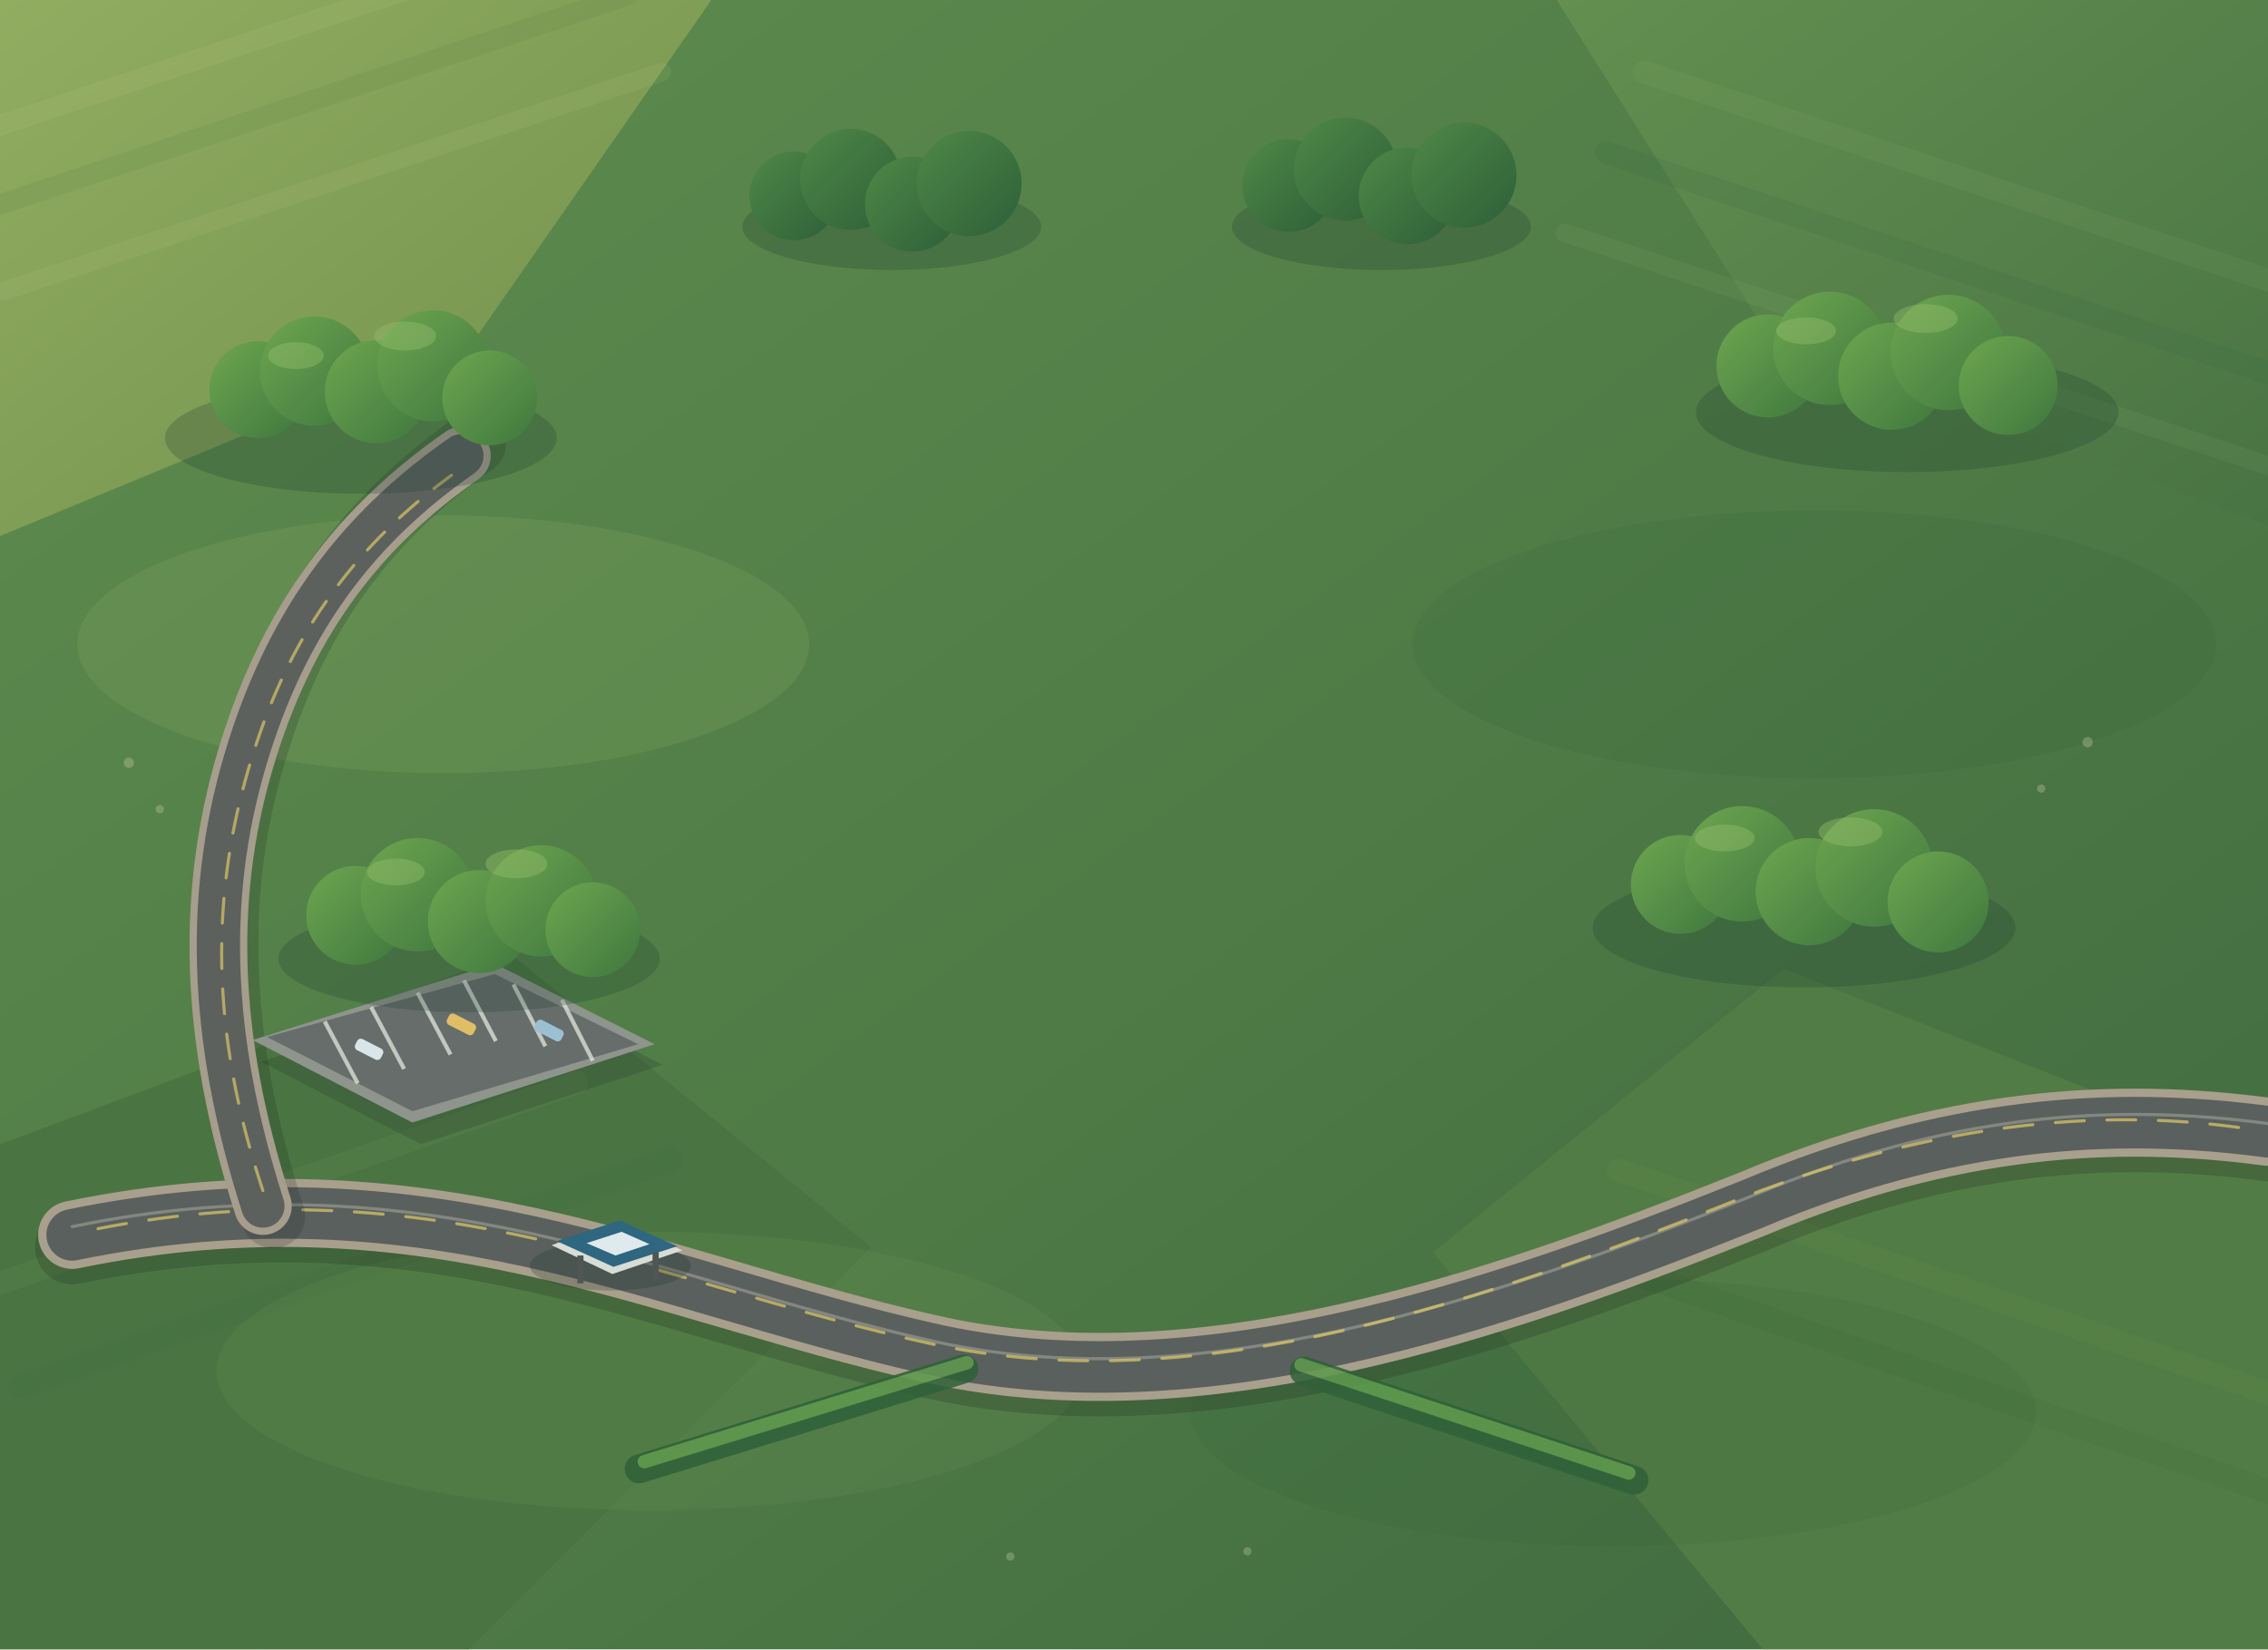
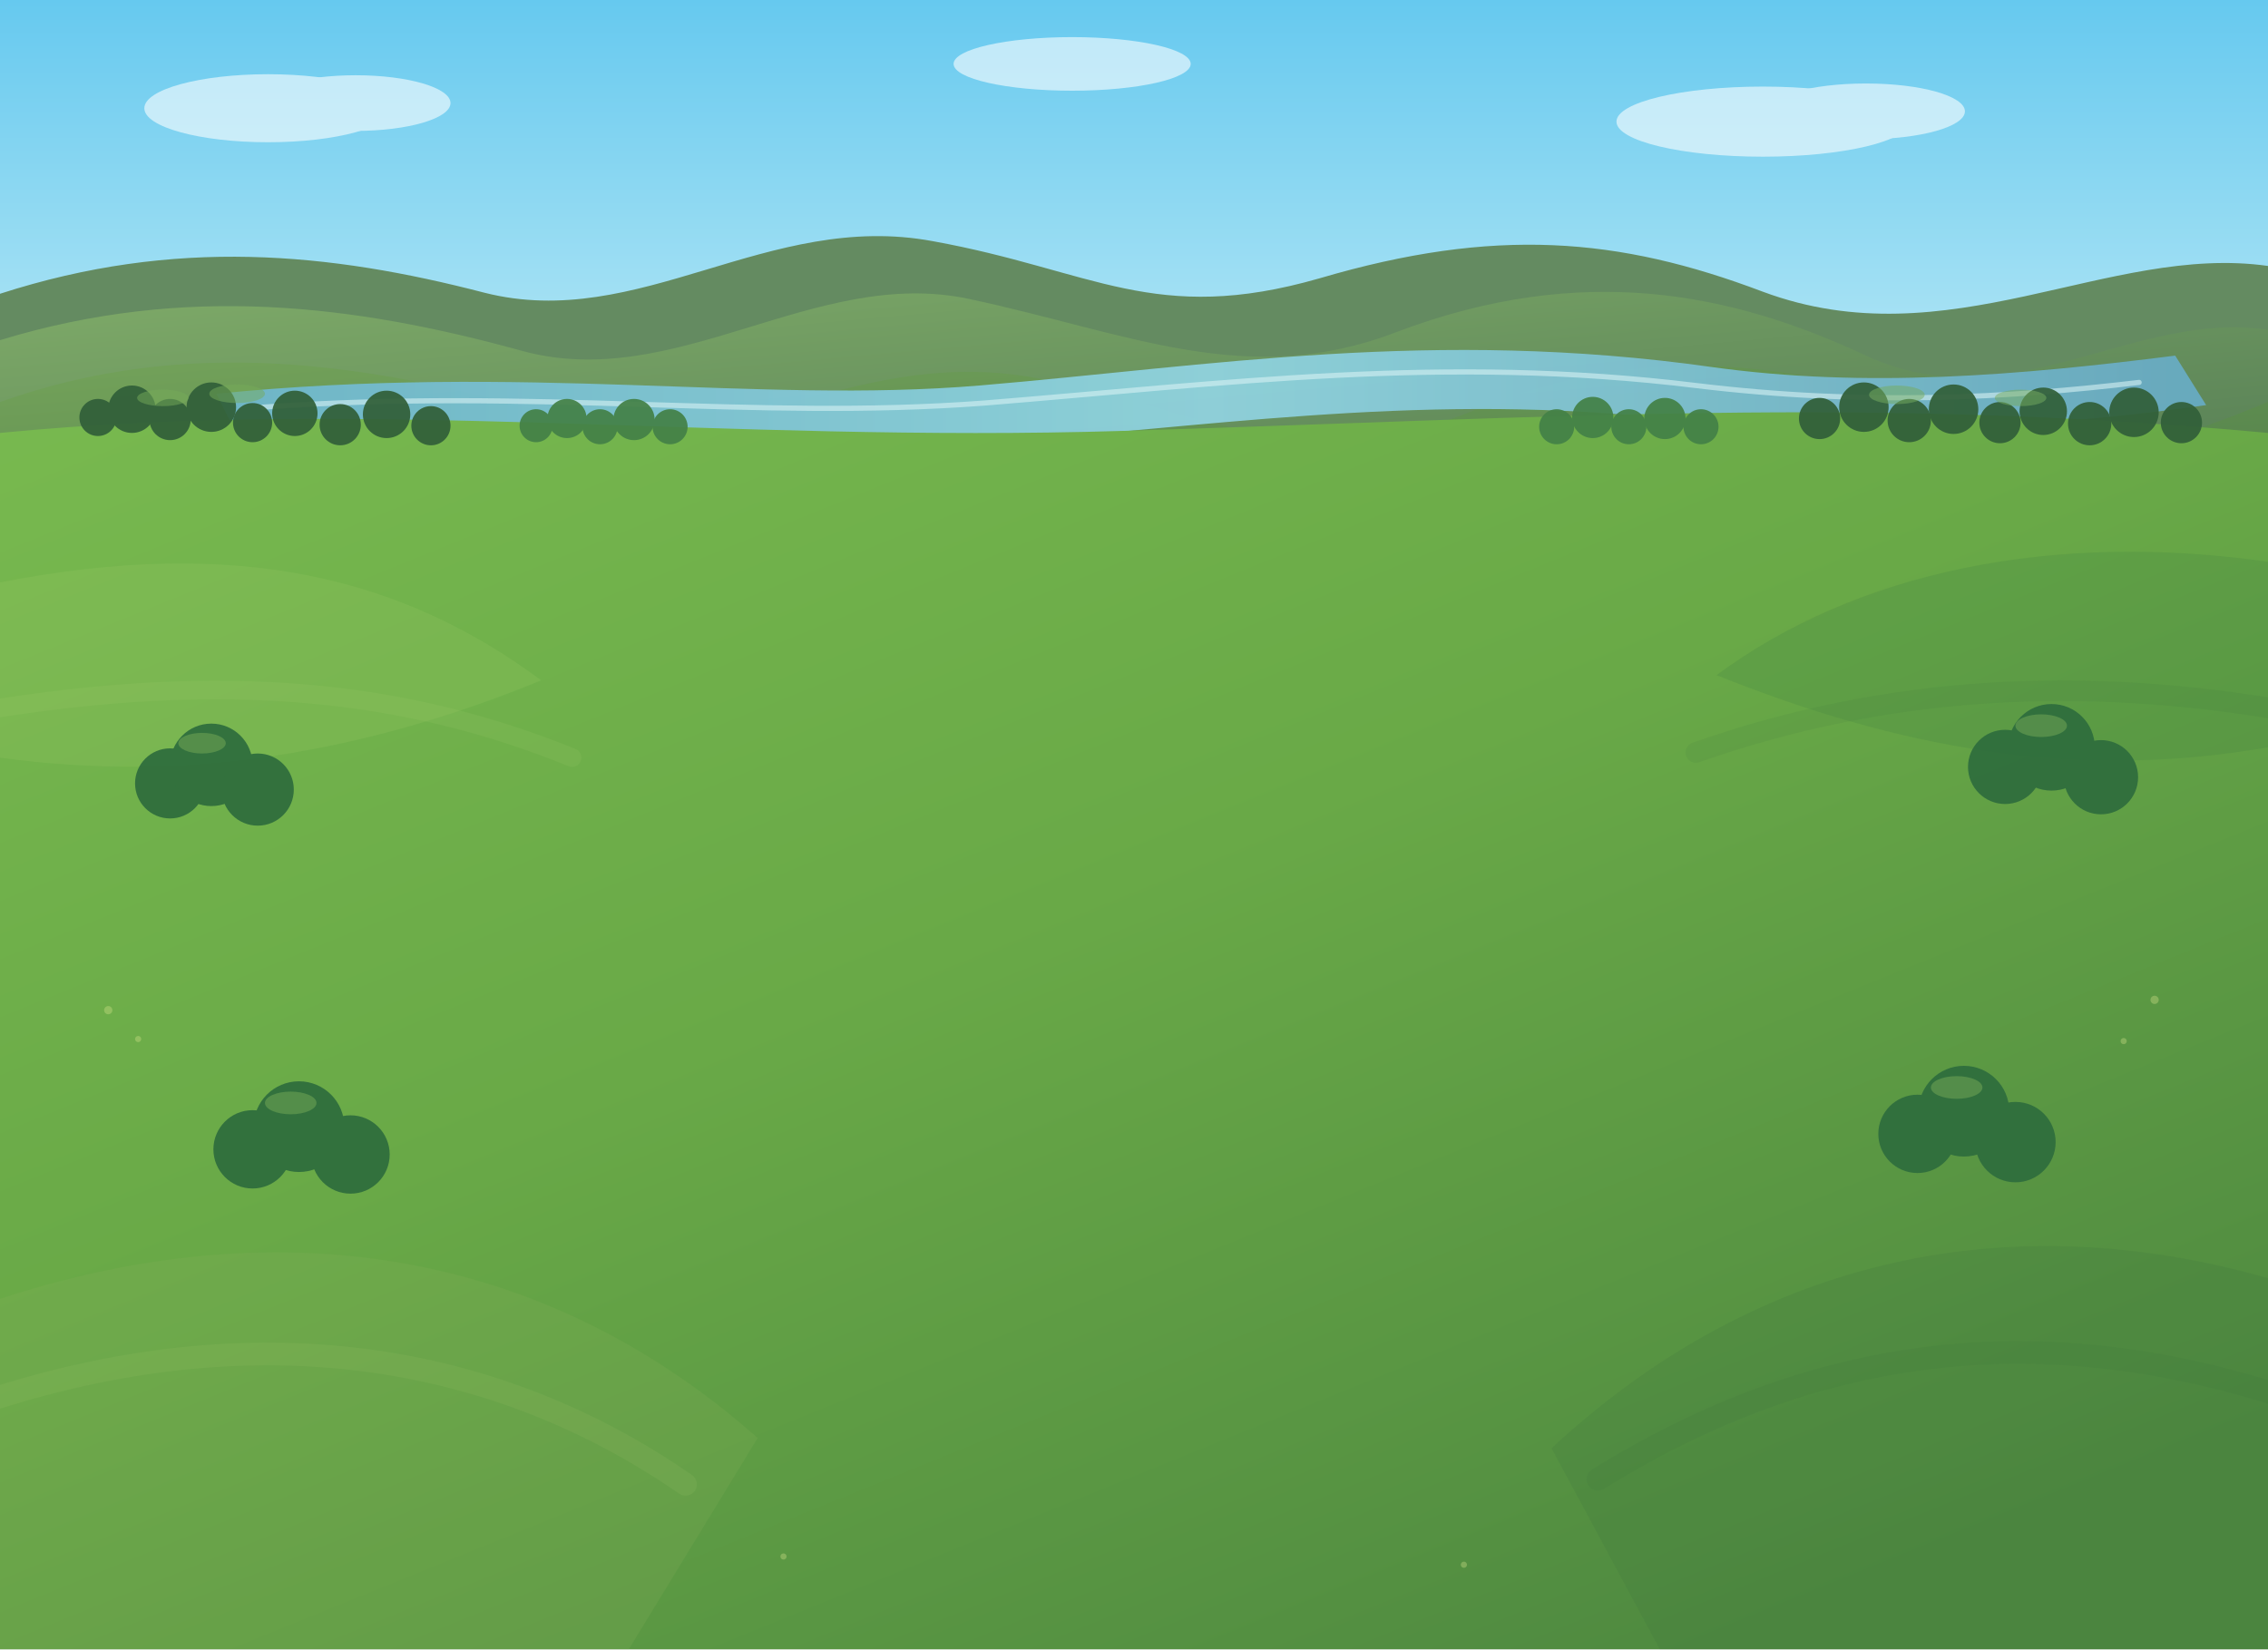
<svg xmlns="http://www.w3.org/2000/svg" width="2200" height="1600" viewBox="0 0 2200 1600">
  <defs>
-     <linearGradient id="grassBase" x1="0" y1="0" x2="1" y2="1">
-       <stop offset="0" stop-color="#5f8c4e" />
-       <stop offset="0.52" stop-color="#4f7c46" />
-       <stop offset="1" stop-color="#3f6940" />
+     <linearGradient id="sky" x1="0" y1="0" x2="0" y2="1">
+       <stop offset="0" stop-color="#66c9ef" />
+       <stop offset="1" stop-color="#b7e8f5" />
    </linearGradient>
-     <linearGradient id="fieldWarm" x1="0" y1="0" x2="1" y2="1">
-       <stop offset="0" stop-color="#91ad60" />
-       <stop offset="1" stop-color="#718f4d" />
+     <linearGradient id="grass" x1="0" y1="0" x2="0.75" y2="1">
+       <stop offset="0" stop-color="#78b94f" />
+       <stop offset="0.48" stop-color="#69a947" />
+       <stop offset="1" stop-color="#4f8a40" />
    </linearGradient>
-     <linearGradient id="fieldCool" x1="0" y1="0" x2="1" y2="1">
-       <stop offset="0" stop-color="#648f51" />
-       <stop offset="1" stop-color="#487443" />
+     <linearGradient id="farHill" x1="0" y1="0" x2="1" y2="1">
+       <stop offset="0" stop-color="#7eaa68" />
+       <stop offset="1" stop-color="#557d55" />
    </linearGradient>
-     <linearGradient id="treeLight" x1="0" y1="0" x2="1" y2="1">
-       <stop offset="0" stop-color="#6ea650" />
-       <stop offset="1" stop-color="#3f773f" />
+     <linearGradient id="nearHill" x1="0" y1="0" x2="1" y2="1">
+       <stop offset="0" stop-color="#73a25a" />
+       <stop offset="1" stop-color="#4f7d49" />
    </linearGradient>
-     <linearGradient id="treeDark" x1="0" y1="0" x2="1" y2="1">
-       <stop offset="0" stop-color="#4f8846" />
-       <stop offset="1" stop-color="#2e5f39" />
+     <linearGradient id="water" x1="0" y1="0" x2="1" y2="0">
+       <stop offset="0" stop-color="#6eb8cf" />
+       <stop offset="0.5" stop-color="#91d4e2" />
+       <stop offset="1" stop-color="#67abc5" />
    </linearGradient>
  </defs>
-   <rect width="2200" height="1600" fill="url(#grassBase)" />
-   <polygon points="0,0 690,0 460,330 0,520" fill="url(#fieldWarm)" />
-   <polygon points="1510,0 2200,0 2200,510 1715,325" fill="url(#fieldCool)" />
-   <polygon points="0,1110 495,925 845,1210 455,1600 0,1600" fill="#4a7542" />
-   <polygon points="1390,1215 1730,940 2200,1125 2200,1600 1710,1600" fill="#527c45" />
-   <g fill="none" stroke-linecap="round">
-     <path d="M-40 135 L560 -65" stroke="#c0cf87" stroke-opacity=".12" stroke-width="20" />
-     <path d="M-20 205 L610 -5" stroke="#4f793f" stroke-opacity=".13" stroke-width="20" />
-     <path d="M5 282 L642 70" stroke="#d7d998" stroke-opacity=".09" stroke-width="18" />
-     <path d="M1595 70 L2240 285" stroke="#94b36f" stroke-opacity=".11" stroke-width="22" />
-     <path d="M1558 148 L2225 370" stroke="#315f3d" stroke-opacity=".12" stroke-width="22" />
-     <path d="M1518 226 L2210 455" stroke="#aec182" stroke-opacity=".08" stroke-width="18" />
-     <path d="M-15 1250 L560 1050" stroke="#85a45d" stroke-opacity=".10" stroke-width="22" />
-     <path d="M20 1345 L650 1125" stroke="#2e5f38" stroke-opacity=".11" stroke-width="24" />
-     <path d="M1570 1135 L2225 1360" stroke="#779b59" stroke-opacity=".11" stroke-width="22" />
-     <path d="M1528 1215 L2210 1450" stroke="#315f39" stroke-opacity=".10" stroke-width="24" />
+   <rect width="2200" height="395" fill="url(#sky)" />
+   <g fill="#ffffff" opacity=".58">
+     <ellipse cx="260" cy="105" rx="120" ry="33" />
+     <ellipse cx="345" cy="100" rx="92" ry="27" />
+     <ellipse cx="1710" cy="118" rx="142" ry="34" />
+     <ellipse cx="1810" cy="108" rx="96" ry="27" />
+     <ellipse cx="1040" cy="62" rx="115" ry="26" />
  </g>
-   <g opacity=".15">
-     <ellipse cx="430" cy="625" rx="355" ry="125" fill="#a0bd72" />
-     <ellipse cx="1760" cy="625" rx="390" ry="130" fill="#2d6039" />
-     <ellipse cx="630" cy="1330" rx="420" ry="135" fill="#789a59" />
-     <ellipse cx="1565" cy="1370" rx="410" ry="130" fill="#315f39" />
-   </g>
-   <g fill="none" stroke-linejoin="round" stroke-linecap="round">
-     <path d="M70 1210 C410 1140 635 1260 900 1320 C1160 1380 1450 1280 1700 1180 C1890 1100 2050 1090 2200 1110" stroke="#181d1d" stroke-opacity=".20" stroke-width="72" />
-     <path d="M70 1198 C410 1128 635 1248 900 1308 C1160 1368 1450 1268 1700 1168 C1890 1088 2050 1078 2200 1098" stroke="#a99f8d" stroke-width="66" />
-     <path d="M70 1198 C410 1128 635 1248 900 1308 C1160 1368 1450 1268 1700 1168 C1890 1088 2050 1078 2200 1098" stroke="#5a605d" stroke-width="50" />
-     <path d="M70 1190 C410 1120 635 1240 900 1300 C1160 1360 1450 1260 1700 1160 C1890 1080 2050 1070 2200 1090" stroke="#e7e2d5" stroke-opacity=".30" stroke-width="3" />
-     <path d="M95 1192 C420 1128 642 1247 905 1304 C1165 1360 1445 1260 1690 1162 C1890 1084 2052 1076 2180 1095" stroke="#dfc967" stroke-opacity=".70" stroke-width="3" stroke-dasharray="28 22" />
-     <path d="M265 1180 C210 1010 205 860 250 720 C290 590 360 500 460 430" stroke="#191e1e" stroke-opacity=".18" stroke-width="62" />
-     <path d="M255 1170 C202 1005 198 862 242 724 C282 598 350 510 448 442" stroke="#a69d8c" stroke-width="56" />
-     <path d="M255 1170 C202 1005 198 862 242 724 C282 598 350 510 448 442" stroke="#5c615e" stroke-width="42" />
-     <path d="M255 1155 C204 1002 203 866 245 733 C283 610 348 527 438 461" stroke="#dfc967" stroke-opacity=".68" stroke-width="3" stroke-dasharray="24 20" />
-   </g>
-   <g transform="translate(245 945)">
-     <polygon points="0,75 235,0 390,78 155,155" fill="#202526" opacity=".20" transform="translate(8 10)" />
-     <polygon points="0,64 235,-10 390,68 155,144" fill="#8f948d" />
-     <polygon points="14,61 235,0 374,68 155,133" fill="#666d6a" />
-     <g stroke="#dfe3dc" stroke-width="4" opacity=".76">
-       <line x1="70" y1="46" x2="102" y2="106" />
-       <line x1="115" y1="32" x2="147" y2="92" />
-       <line x1="160" y1="18" x2="192" y2="78" />
-       <line x1="205" y1="6" x2="236" y2="65" />
-       <line x1="253" y1="10" x2="284" y2="70" />
-       <line x1="300" y1="25" x2="330" y2="84" />
+   <path d="M0 285 C170 230 320 245 470 284 C620 322 745 204 905 234 C1060 262 1120 316 1280 270 C1450 220 1570 230 1710 283 C1890 350 2045 236 2200 258 L2200 450 L0 450 Z" fill="#648b61" />
+   <path d="M0 330 C180 275 345 296 505 340 C655 382 790 258 940 290 C1095 323 1210 378 1355 322 C1535 254 1680 284 1810 345 C1950 410 2070 300 2200 320 L2200 485 L0 485 Z" fill="url(#farHill)" />
+   <path d="M0 390 C180 326 355 350 545 405 C705 450 820 338 995 365 C1148 390 1260 468 1430 398 C1600 328 1755 351 1920 413 C2040 458 2125 420 2200 390 L2200 530 L0 530 Z" fill="url(#nearHill)" />
+   <path d="M210 382 C510 352 735 392 950 374 C1175 355 1390 318 1660 356 C1810 377 1960 364 2110 345 L2140 393 C1950 420 1770 422 1605 405 C1370 381 1160 416 950 430 C700 447 460 413 235 432 Z" fill="url(#water)" opacity=".92" />
+   <path d="M255 395 C520 376 730 408 955 391 C1190 372 1400 344 1645 374 C1810 394 1948 386 2075 371" fill="none" stroke="#d9f3f5" stroke-opacity=".58" stroke-width="5" stroke-linecap="round" />
+   <path d="M0 420 C360 385 700 430 1090 418 C1515 405 1810 384 2200 420 L2200 1600 L0 1600 Z" fill="url(#grass)" />
+   <g opacity=".93">
+     <g fill="#315f39">
+       <circle cx="95" cy="405" r="18" />
+       <circle cx="128" cy="397" r="23" />
+       <circle cx="165" cy="407" r="20" />
+       <circle cx="205" cy="395" r="24" />
+       <circle cx="245" cy="410" r="19" />
+       <circle cx="286" cy="401" r="22" />
+       <circle cx="330" cy="412" r="20" />
+       <circle cx="375" cy="402" r="23" />
+       <circle cx="418" cy="413" r="19" />
+       <circle cx="1765" cy="406" r="20" />
+       <circle cx="1808" cy="395" r="24" />
+       <circle cx="1852" cy="408" r="21" />
+       <circle cx="1895" cy="397" r="24" />
+       <circle cx="1940" cy="410" r="20" />
+       <circle cx="1982" cy="399" r="23" />
+       <circle cx="2027" cy="411" r="21" />
+       <circle cx="2070" cy="400" r="24" />
+       <circle cx="2116" cy="410" r="20" />
    </g>
-     <g>
-       <rect x="99" y="67" width="28" height="12" rx="4" fill="#d9e6e9" transform="rotate(27 113 73)" />
-       <rect x="188" y="43" width="29" height="12" rx="4" fill="#e0be66" transform="rotate(27 203 49)" />
-       <rect x="273" y="49" width="29" height="12" rx="4" fill="#9bc0d2" transform="rotate(27 288 55)" />
+     <g fill="#438147">
+       <circle cx="520" cy="413" r="16" />
+       <circle cx="550" cy="406" r="19" />
+       <circle cx="582" cy="414" r="17" />
+       <circle cx="615" cy="407" r="20" />
+       <circle cx="650" cy="414" r="17" />
+       <circle cx="1510" cy="414" r="17" />
+       <circle cx="1545" cy="405" r="20" />
+       <circle cx="1580" cy="414" r="17" />
+       <circle cx="1615" cy="406" r="20" />
+       <circle cx="1650" cy="414" r="17" />
+     </g>
+     <g fill="#74aa59" opacity=".52">
+       <ellipse cx="158" cy="386" rx="25" ry="8" />
+       <ellipse cx="230" cy="382" rx="27" ry="9" />
+       <ellipse cx="1840" cy="383" rx="27" ry="9" />
+       <ellipse cx="1960" cy="386" rx="25" ry="8" />
    </g>
  </g>
+   <g opacity=".20">
+     <path d="M0 565 C230 520 390 560 525 660 C355 730 180 760 0 735 Z" fill="#9bc866" />
+     <path d="M2200 545 C1990 515 1800 555 1665 655 C1840 725 2010 758 2200 725 Z" fill="#3d7d3f" />
+     <path d="M0 1260 C260 1175 520 1205 735 1395 L610 1600 L0 1600 Z" fill="#86ad58" />
+     <path d="M2200 1240 C1955 1170 1710 1215 1505 1405 L1610 1600 L2200 1600 Z" fill="#3d733d" />
+   </g>
+   <g fill="none" stroke-linecap="round">
+     <path d="M-20 690 C220 650 395 670 555 735" stroke="#b6d67a" stroke-opacity=".10" stroke-width="18" />
+     <path d="M1645 730 C1830 665 2020 655 2220 690" stroke="#2d6b38" stroke-opacity=".09" stroke-width="20" />
+     <path d="M-30 1365 C230 1275 470 1305 665 1440" stroke="#c2d984" stroke-opacity=".09" stroke-width="22" />
+     <path d="M1550 1435 C1760 1305 1980 1275 2230 1360" stroke="#2d6638" stroke-opacity=".09" stroke-width="22" />
+   </g>
  <g>
-     <g opacity=".24" fill="#183b2d">
-       <ellipse cx="350" cy="425" rx="190" ry="54" />
-       <ellipse cx="1850" cy="400" rx="205" ry="58" />
-       <ellipse cx="455" cy="930" rx="185" ry="52" />
-       <ellipse cx="1750" cy="900" rx="205" ry="58" />
-       <ellipse cx="865" cy="220" rx="145" ry="42" />
-       <ellipse cx="1340" cy="220" rx="145" ry="42" />
+     <g fill="#2f6d3d" opacity=".94">
+       <circle cx="165" cy="760" r="34" />
+       <circle cx="205" cy="742" r="40" />
+       <circle cx="250" cy="766" r="35" />
+       <circle cx="1945" cy="744" r="36" />
+       <circle cx="1990" cy="725" r="42" />
+       <circle cx="2038" cy="754" r="36" />
+       <circle cx="245" cy="1115" r="38" />
+       <circle cx="290" cy="1093" r="44" />
+       <circle cx="340" cy="1120" r="38" />
+       <circle cx="1860" cy="1100" r="38" />
+       <circle cx="1905" cy="1078" r="44" />
+       <circle cx="1955" cy="1108" r="39" />
    </g>
-     <g fill="url(#treeLight)">
-       <circle cx="250" cy="378" r="47" />
-       <circle cx="305" cy="360" r="53" />
-       <circle cx="365" cy="380" r="50" />
-       <circle cx="420" cy="355" r="54" />
-       <circle cx="475" cy="386" r="46" />
-       <circle cx="1715" cy="355" r="50" />
-       <circle cx="1775" cy="338" r="55" />
-       <circle cx="1835" cy="365" r="52" />
-       <circle cx="1890" cy="342" r="56" />
-       <circle cx="1948" cy="374" r="48" />
-       <circle cx="345" cy="888" r="48" />
-       <circle cx="405" cy="868" r="55" />
-       <circle cx="465" cy="894" r="50" />
-       <circle cx="525" cy="874" r="54" />
-       <circle cx="575" cy="902" r="46" />
-       <circle cx="1630" cy="858" r="48" />
-       <circle cx="1690" cy="838" r="56" />
-       <circle cx="1755" cy="865" r="52" />
-       <circle cx="1818" cy="842" r="57" />
-       <circle cx="1880" cy="875" r="49" />
-     </g>
-     <g fill="url(#treeDark)">
-       <circle cx="770" cy="190" r="43" />
-       <circle cx="825" cy="174" r="49" />
-       <circle cx="885" cy="198" r="46" />
-       <circle cx="940" cy="178" r="51" />
-       <circle cx="1250" cy="180" r="45" />
-       <circle cx="1305" cy="164" r="50" />
-       <circle cx="1365" cy="190" r="47" />
-       <circle cx="1420" cy="170" r="51" />
-     </g>
-     <g fill="#92be68" opacity=".44">
-       <ellipse cx="287" cy="345" rx="27" ry="13" />
-       <ellipse cx="393" cy="326" rx="30" ry="14" />
-       <ellipse cx="1752" cy="321" rx="29" ry="13" />
-       <ellipse cx="1868" cy="309" rx="31" ry="14" />
-       <ellipse cx="384" cy="846" rx="28" ry="13" />
-       <ellipse cx="501" cy="838" rx="30" ry="14" />
-       <ellipse cx="1673" cy="813" rx="29" ry="13" />
-       <ellipse cx="1795" cy="807" rx="31" ry="14" />
+     <g fill="#79ad58" opacity=".48">
+       <ellipse cx="196" cy="721" rx="23" ry="10" />
+       <ellipse cx="1980" cy="704" rx="25" ry="11" />
+       <ellipse cx="282" cy="1070" rx="25" ry="11" />
+       <ellipse cx="1898" cy="1055" rx="25" ry="11" />
    </g>
  </g>
-   <g opacity=".86">
-     <path d="M620 1425 L935 1328" stroke="#2f6039" stroke-width="28" stroke-linecap="round" />
-     <path d="M1265 1330 L1585 1436" stroke="#2f6039" stroke-width="28" stroke-linecap="round" />
-     <path d="M625 1418 L938 1322" stroke="#5f994d" stroke-width="13" stroke-linecap="round" />
-     <path d="M1262 1324 L1580 1429" stroke="#5f994d" stroke-width="13" stroke-linecap="round" />
-   </g>
-   <g transform="translate(510 1150)">
-     <ellipse cx="82" cy="78" rx="78" ry="24" fill="#1b3027" opacity=".24" />
-     <polygon points="25,58 92,35 152,63 84,86" fill="#d8ddd5" />
-     <polygon points="30,54 91,34 147,59 85,79" fill="#2f6680" />
-     <path d="M59 56 L93 45 L120 57 L87 68 Z" fill="#eef5f5" opacity=".92" />
-     <rect x="50" y="68" width="6" height="27" fill="#4f5653" />
-     <rect x="123" y="65" width="6" height="27" fill="#4f5653" />
-   </g>
-   <g fill="#d8d2b9" opacity=".30">
-     <circle cx="125" cy="740" r="5" />
-     <circle cx="155" cy="785" r="4" />
-     <circle cx="2025" cy="720" r="5" />
-     <circle cx="1980" cy="765" r="4" />
-     <circle cx="980" cy="1510" r="4" />
-     <circle cx="1210" cy="1505" r="4" />
+   <g fill="#d8e58c" opacity=".34">
+     <circle cx="105" cy="980" r="4" />
+     <circle cx="134" cy="1008" r="3" />
+     <circle cx="2090" cy="970" r="4" />
+     <circle cx="2060" cy="1010" r="3" />
+     <circle cx="760" cy="1510" r="3" />
+     <circle cx="1420" cy="1518" r="3" />
  </g>
</svg>
